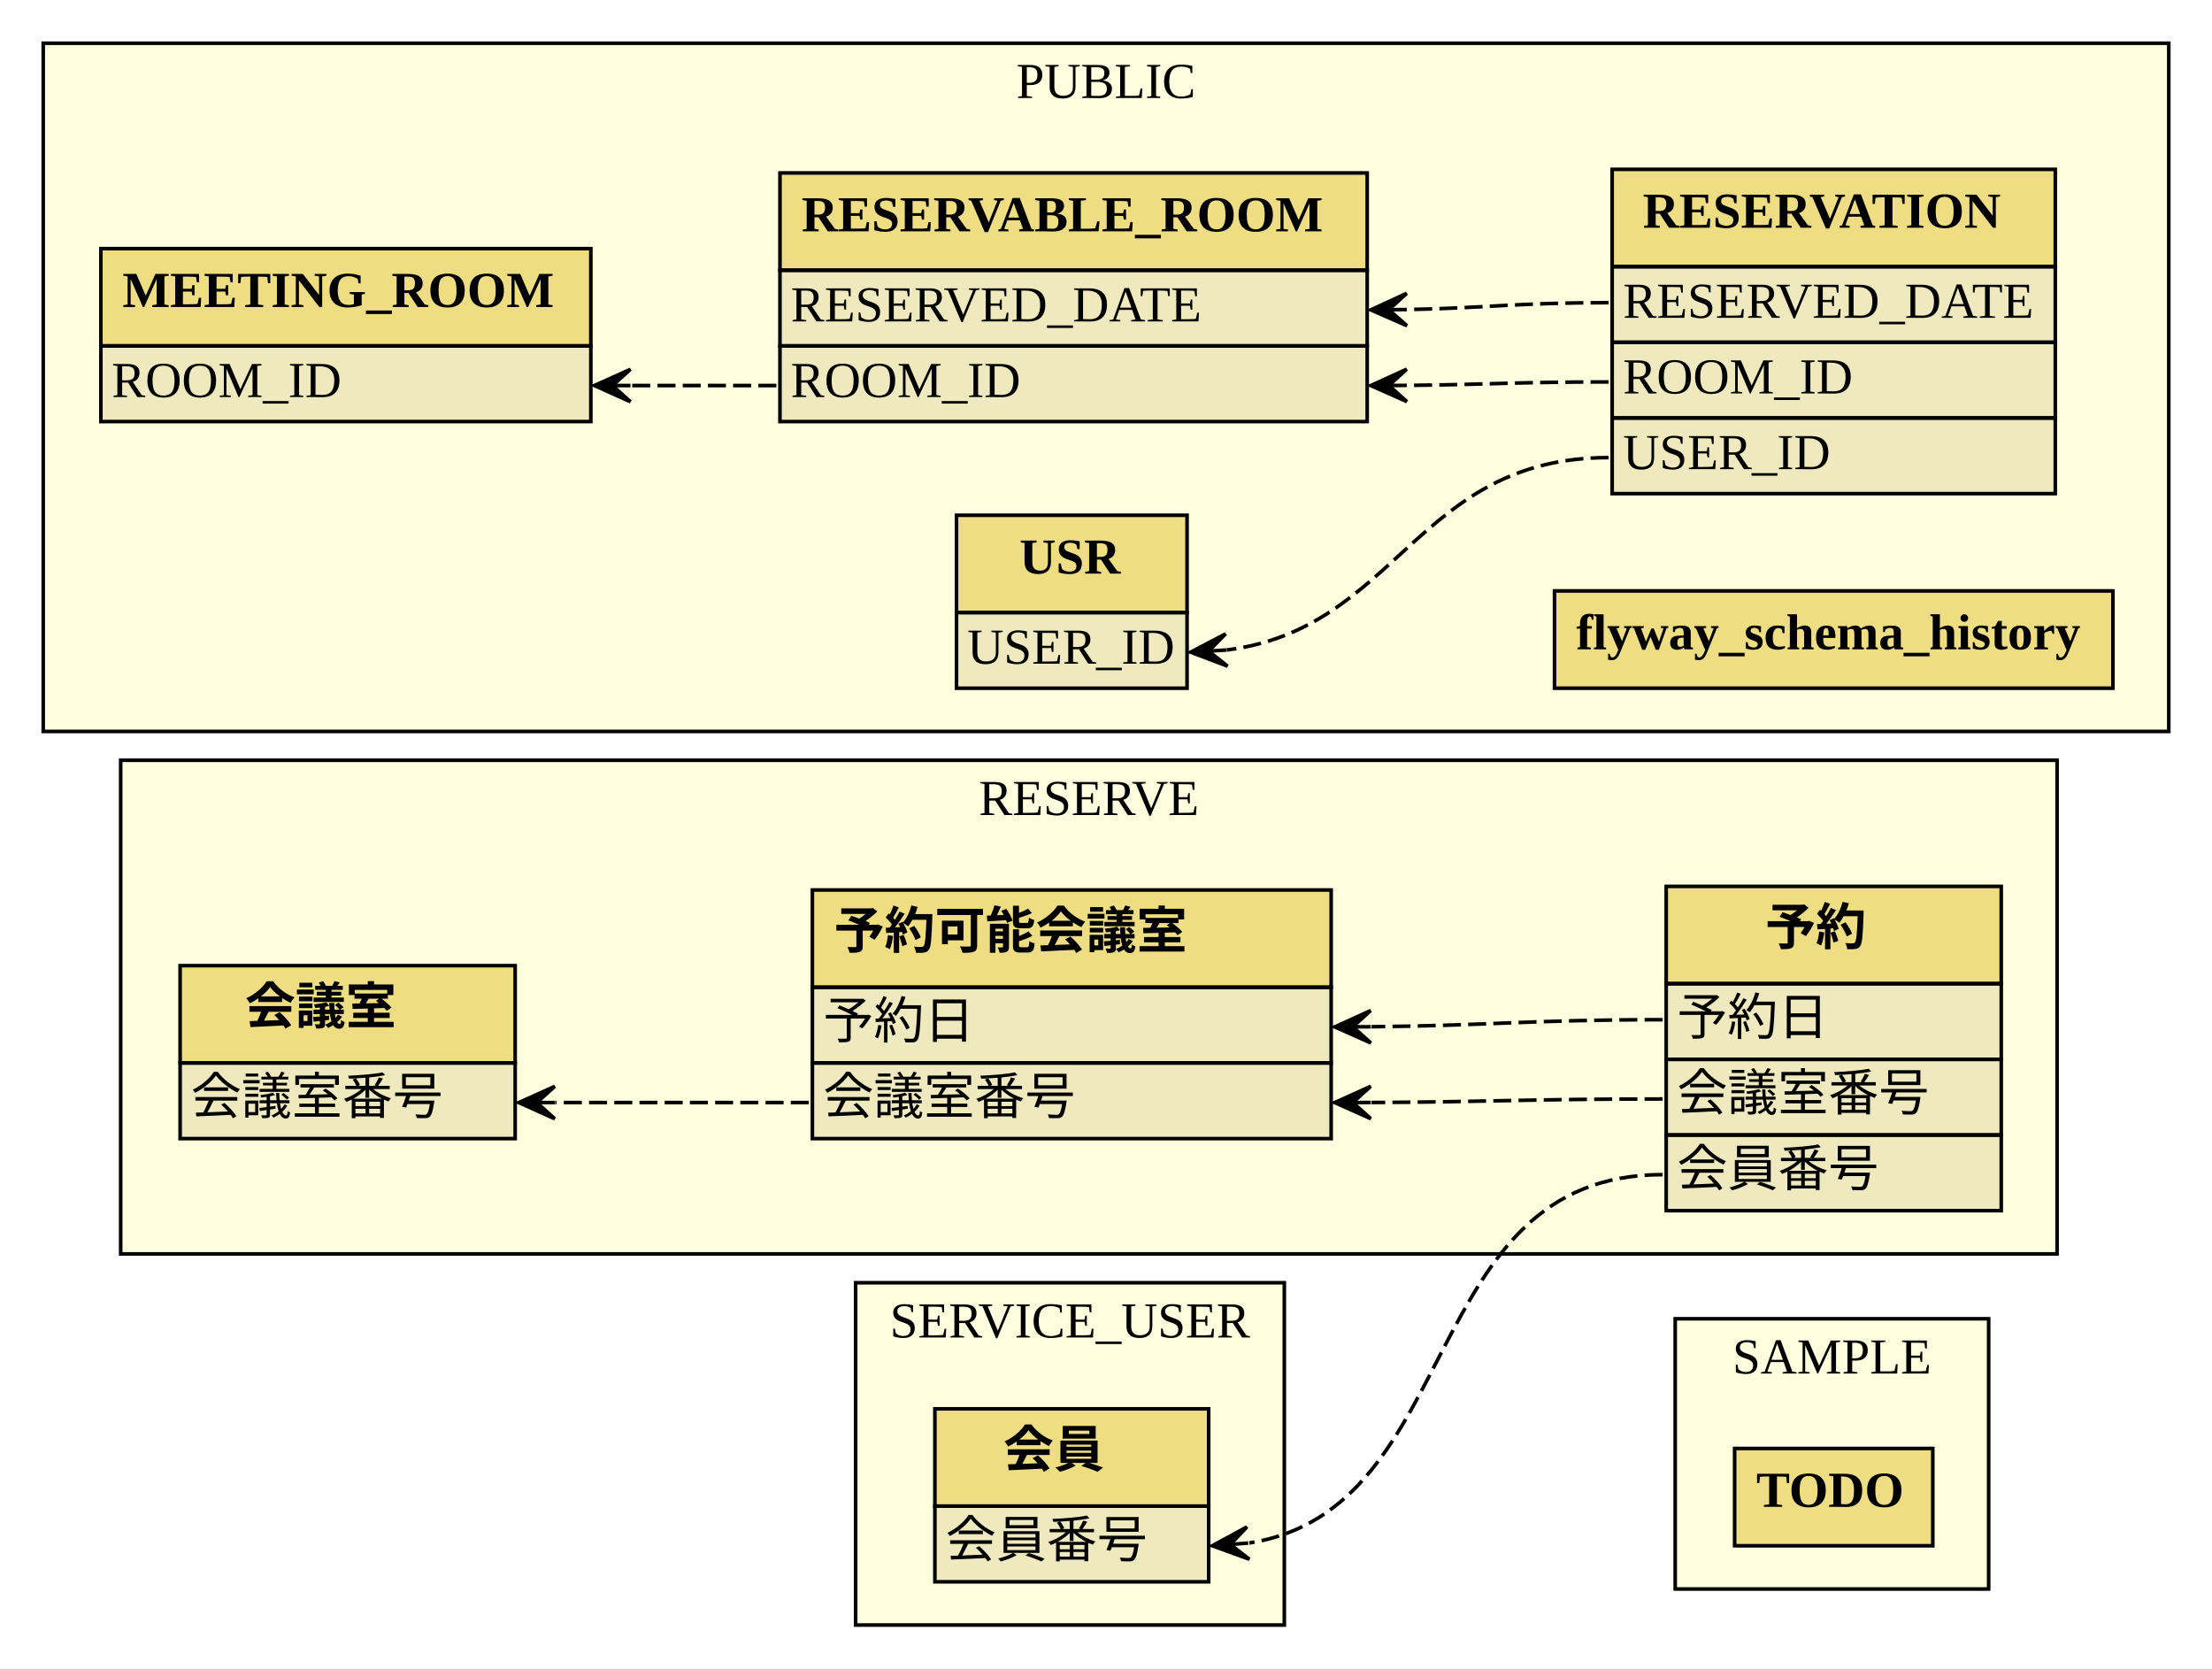
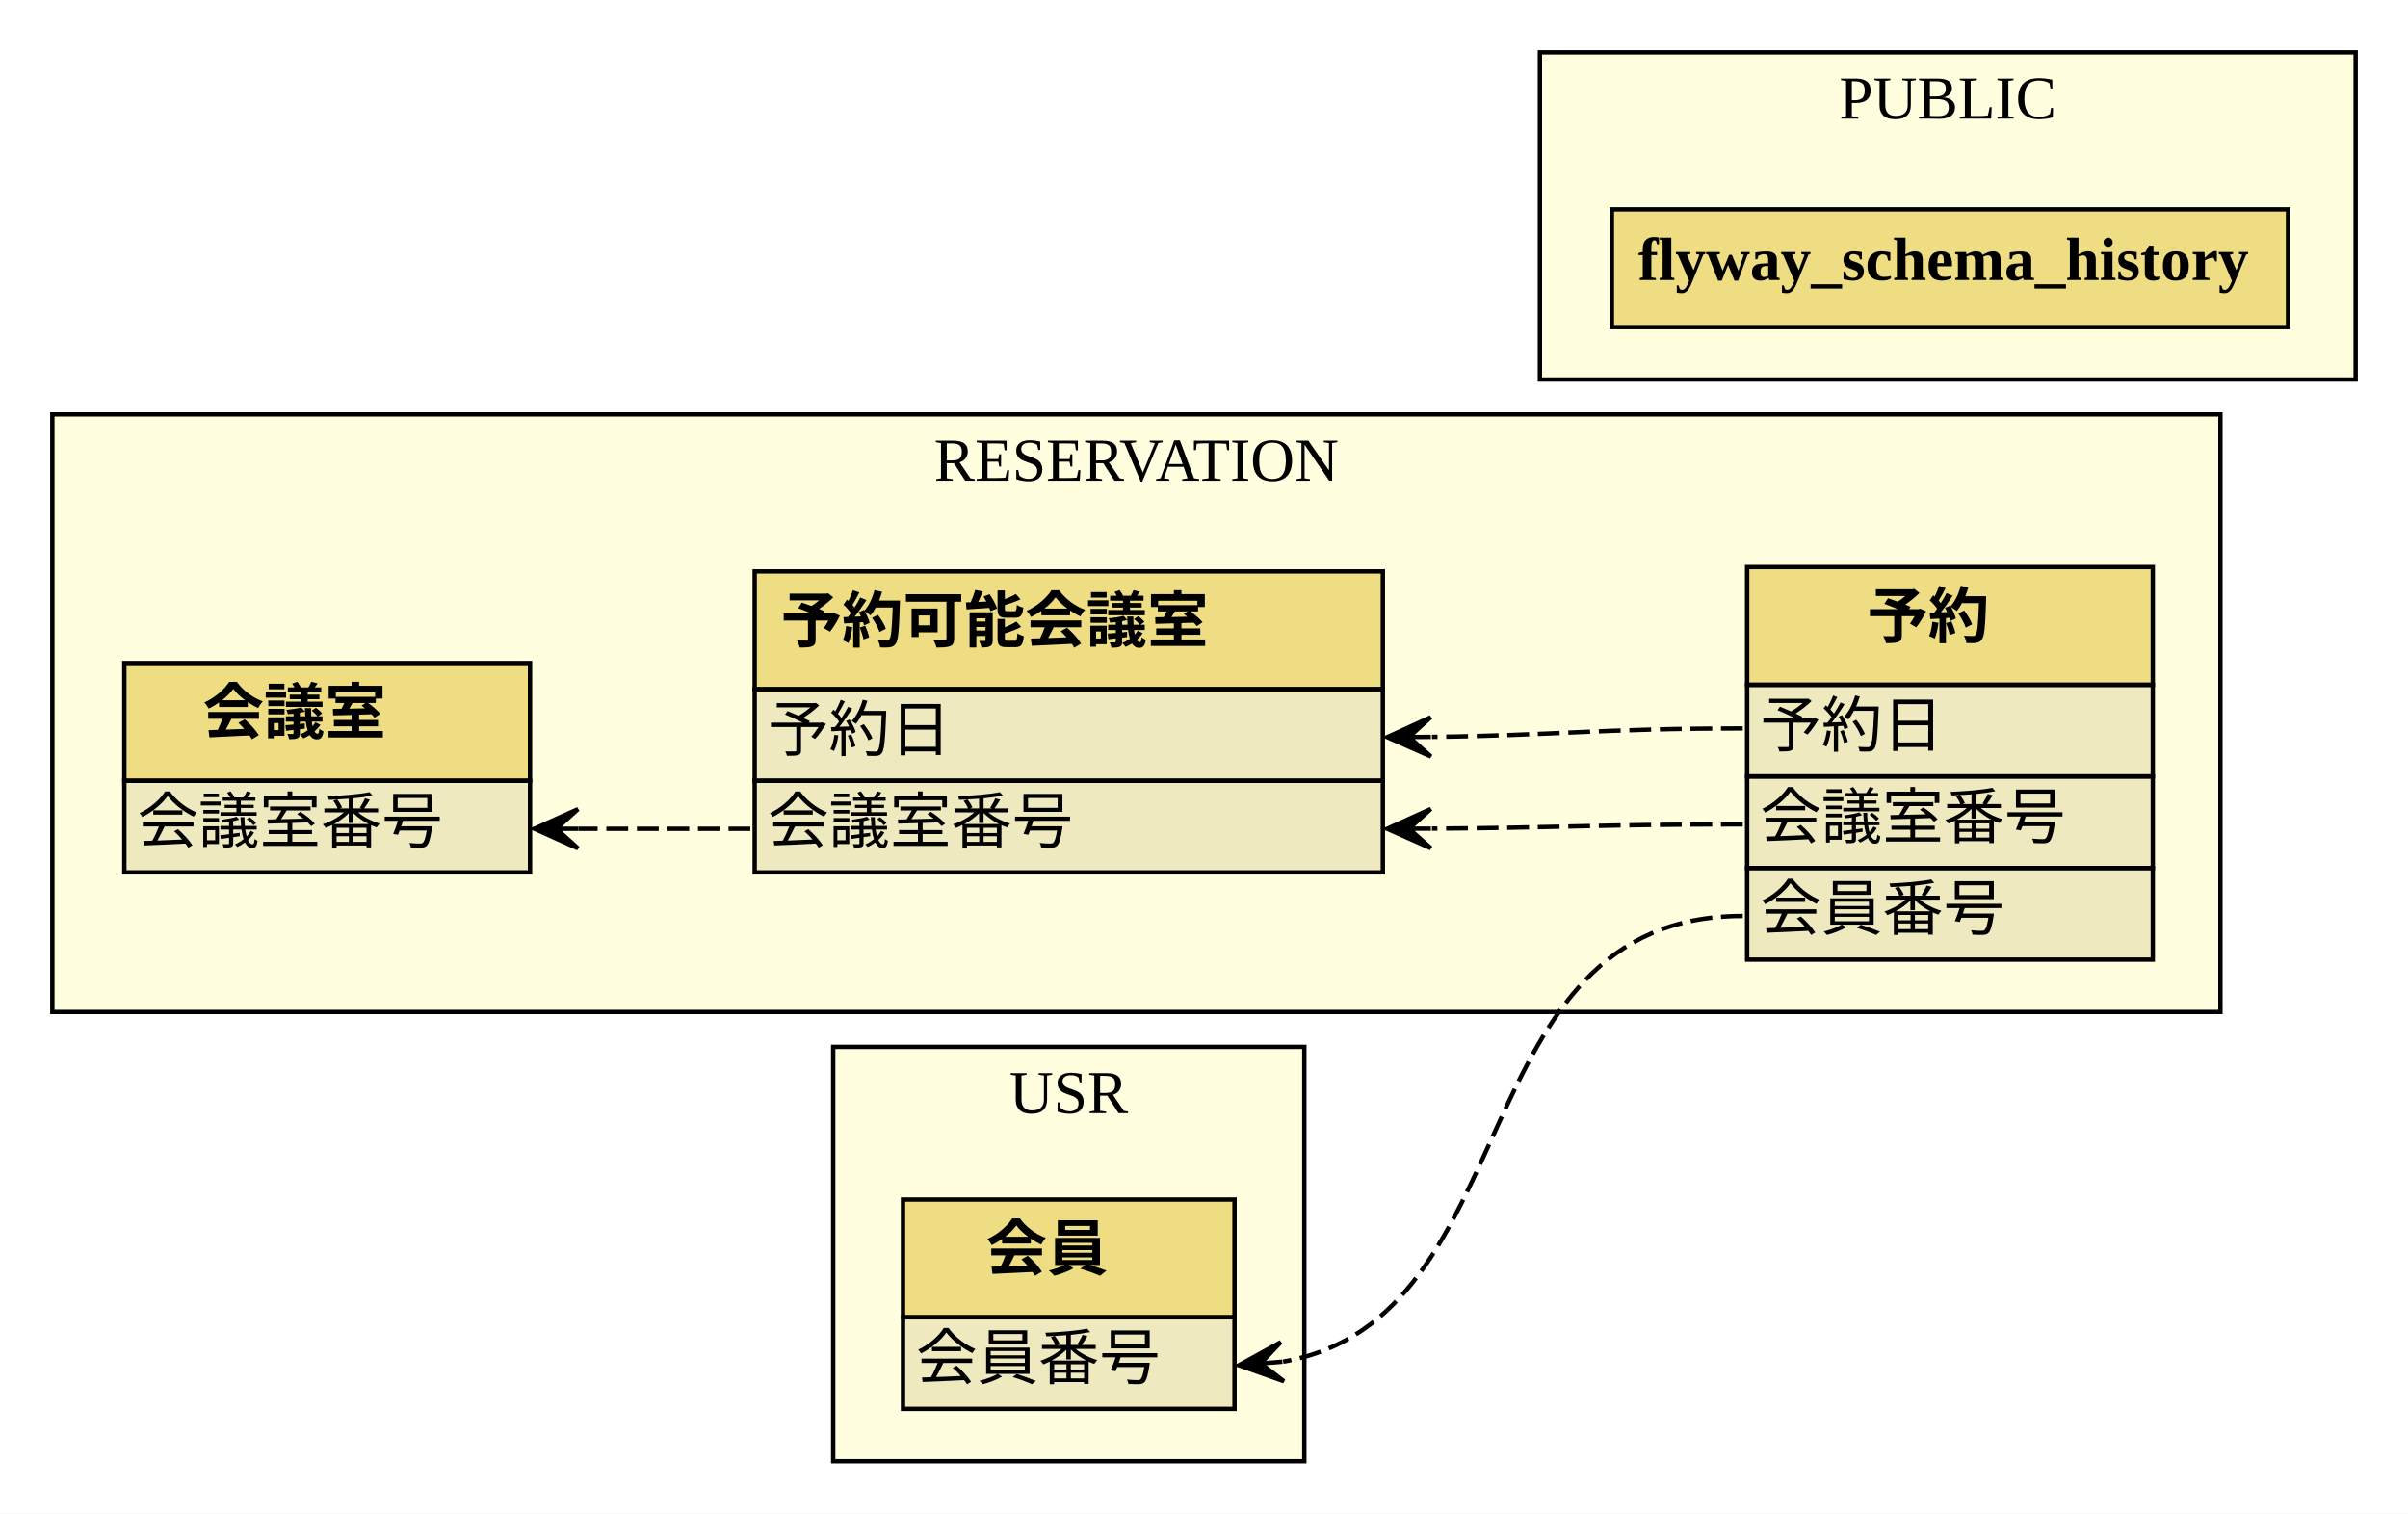
- <svg xmlns="http://www.w3.org/2000/svg" width="614pt" height="463pt" viewBox="0.00 0.00 614.00 463.00">
-   <g id="graph0" class="graph" transform="scale(1 1) rotate(0) translate(4 459)">
-     <polygon fill="white" stroke="transparent" points="-4,4 -4,-459 610,-459 610,4 -4,4" />
-     <g id="clust1" class="cluster">
-       <polygon fill="lightyellow" stroke="black" points="461,-18 461,-93 548,-93 548,-18 461,-18" />
-       <text text-anchor="middle" x="504.5" y="-77.8" font-family="Times New Roman,serif" font-size="14.00">
-                 SAMPLE
+ <svg xmlns="http://www.w3.org/2000/svg" width="552pt" height="347pt" viewBox="0.00 0.00 552.00 347.00">
+   <g id="graph0" class="graph" transform="scale(1 1) rotate(0) translate(4 343)">
+     <polygon fill="white" stroke="transparent" points="-4,4 -4,-343 548,-343 548,4 -4,4" />
+     <g id="clust2" class="cluster">
+       <polygon fill="lightyellow" stroke="black" points="187,-8 187,-103 295,-103 295,-8 187,-8" />
+       <text text-anchor="middle" x="241" y="-87.8" font-family="Times New Roman,serif" font-size="14.00">USR
            </text>
    </g>
    <g id="clust3" class="cluster">
-       <polygon fill="lightyellow" stroke="black" points="8,-256 8,-447 598,-447 598,-256 8,-256" />
-       <text text-anchor="middle" x="303" y="-431.8" font-family="Times New Roman,serif" font-size="14.00">PUBLIC
+       <polygon fill="lightyellow" stroke="black" points="349,-256 349,-331 536,-331 536,-256 349,-256" />
+       <text text-anchor="middle" x="442.5" y="-315.8" font-family="Times New Roman,serif" font-size="14.00">
+                 PUBLIC
            </text>
    </g>
-     <g id="clust2" class="cluster">
-       <polygon fill="lightyellow" stroke="black" points="29.5,-111 29.5,-248 567,-248 567,-111 29.5,-111" />
-       <text text-anchor="middle" x="298.25" y="-232.8" font-family="Times New Roman,serif" font-size="14.00">
-                 RESERVE
-             </text>
-     </g>
-     <g id="clust4" class="cluster">
-       <polygon fill="lightyellow" stroke="black" points="233.5,-8 233.5,-103 352.5,-103 352.5,-8 233.5,-8" />
-       <text text-anchor="middle" x="293" y="-87.8" font-family="Times New Roman,serif" font-size="14.00">
-                 SERVICE_USER
+     <g id="clust1" class="cluster">
+       <polygon fill="lightyellow" stroke="black" points="8,-111 8,-248 505,-248 505,-111 8,-111" />
+       <text text-anchor="middle" x="256.5" y="-232.8" font-family="Times New Roman,serif" font-size="14.00">
+                 RESERVATION
            </text>
    </g>
    <g id="node1" class="node">
-       <polygon fill="#eee9bf" stroke="transparent" points="477,-30.5 477,-57.5 532,-57.5 532,-30.5 477,-30.5" />
-       <polygon fill="#eedd82" stroke="transparent" points="477.5,-30 477.5,-57 532.5,-57 532.5,-30 477.5,-30" />
-       <polygon fill="none" stroke="black" points="477.5,-30 477.5,-57 532.5,-57 532.5,-30 477.5,-30" />
-       <text text-anchor="start" x="483.5" y="-40.8" font-family="Times New Roman,serif" font-weight="bold" font-size="14.00">TODO
+       <polygon fill="#eee9bf" stroke="transparent" points="24,-143 24,-191 117,-191 117,-143 24,-143" />
+       <polygon fill="#eedd82" stroke="transparent" points="24.5,-164 24.5,-191 117.5,-191 117.5,-164 24.5,-164" />
+       <polygon fill="none" stroke="black" points="24.5,-164 24.5,-191 117.5,-191 117.5,-164 24.5,-164" />
+       <text text-anchor="start" x="42.5" y="-174.8" font-family="Times New Roman,serif" font-weight="bold" font-size="14.00">会議室
+             </text>
+       <polygon fill="none" stroke="black" points="24.5,-143 24.5,-164 117.5,-164 117.5,-143 24.5,-143" />
+       <text text-anchor="start" x="27.5" y="-149.8" font-family="Times New Roman,serif" font-size="14.00">会議室番号
            </text>
    </g>
    <g id="node2" class="node">
-       <polygon fill="#eee9bf" stroke="transparent" points="45.5,-143 45.5,-191 138.5,-191 138.5,-143 45.5,-143" />
-       <polygon fill="#eedd82" stroke="transparent" points="46,-164 46,-191 139,-191 139,-164 46,-164" />
-       <polygon fill="none" stroke="black" points="46,-164 46,-191 139,-191 139,-164 46,-164" />
-       <text text-anchor="start" x="64" y="-174.8" font-family="Times New Roman,serif" font-weight="bold" font-size="14.00">会議室
+       <polygon fill="#eee9bf" stroke="transparent" points="396,-123 396,-213 489,-213 489,-123 396,-123" />
+       <polygon fill="#eedd82" stroke="transparent" points="396.5,-186 396.5,-213 489.5,-213 489.5,-186 396.5,-186" />
+       <polygon fill="none" stroke="black" points="396.5,-186 396.5,-213 489.5,-213 489.5,-186 396.5,-186" />
+       <text text-anchor="start" x="424" y="-196.8" font-family="Times New Roman,serif" font-weight="bold" font-size="14.00">予約
            </text>
-       <polygon fill="none" stroke="black" points="46,-143 46,-164 139,-164 139,-143 46,-143" />
-       <text text-anchor="start" x="49" y="-149.8" font-family="Times New Roman,serif" font-size="14.00">会議室番号
+       <polygon fill="none" stroke="black" points="396.5,-165 396.5,-186 489.5,-186 489.5,-165 396.5,-165" />
+       <text text-anchor="start" x="399.5" y="-171.8" font-family="Times New Roman,serif" font-size="14.00">予約日
+             </text>
+       <polygon fill="none" stroke="black" points="396.5,-144 396.5,-165 489.5,-165 489.5,-144 396.5,-144" />
+       <text text-anchor="start" x="399.5" y="-150.8" font-family="Times New Roman,serif" font-size="14.00">会議室番号
+             </text>
+       <polygon fill="none" stroke="black" points="396.5,-123 396.5,-144 489.5,-144 489.5,-123 396.5,-123" />
+       <text text-anchor="start" x="399.5" y="-129.8" font-family="Times New Roman,serif" font-size="14.00">会員番号
            </text>
    </g>
    <g id="node3" class="node">
-       <polygon fill="#eee9bf" stroke="transparent" points="458,-123 458,-213 551,-213 551,-123 458,-123" />
-       <polygon fill="#eedd82" stroke="transparent" points="458.5,-186 458.5,-213 551.5,-213 551.5,-186 458.5,-186" />
-       <polygon fill="none" stroke="black" points="458.5,-186 458.5,-213 551.5,-213 551.5,-186 458.5,-186" />
-       <text text-anchor="start" x="486" y="-196.8" font-family="Times New Roman,serif" font-weight="bold" font-size="14.00">予約
+       <polygon fill="#eee9bf" stroke="transparent" points="169,-143.5 169,-212.5 313,-212.5 313,-143.5 169,-143.5" />
+       <polygon fill="#eedd82" stroke="transparent" points="169,-185 169,-212 313,-212 313,-185 169,-185" />
+       <polygon fill="none" stroke="black" points="169,-185 169,-212 313,-212 313,-185 169,-185" />
+       <text text-anchor="start" x="175" y="-195.8" font-family="Times New Roman,serif" font-weight="bold" font-size="14.00">予約可能会議室
            </text>
-       <polygon fill="none" stroke="black" points="458.5,-165 458.5,-186 551.5,-186 551.5,-165 458.5,-165" />
-       <text text-anchor="start" x="461.5" y="-171.8" font-family="Times New Roman,serif" font-size="14.00">予約日
+       <polygon fill="none" stroke="black" points="169,-164 169,-185 313,-185 313,-164 169,-164" />
+       <text text-anchor="start" x="172" y="-170.8" font-family="Times New Roman,serif" font-size="14.00">予約日
            </text>
-       <polygon fill="none" stroke="black" points="458.5,-144 458.5,-165 551.5,-165 551.5,-144 458.5,-144" />
-       <text text-anchor="start" x="461.5" y="-150.8" font-family="Times New Roman,serif" font-size="14.00">会議室番号
-             </text>
-       <polygon fill="none" stroke="black" points="458.5,-123 458.5,-144 551.5,-144 551.5,-123 458.5,-123" />
-       <text text-anchor="start" x="461.5" y="-129.8" font-family="Times New Roman,serif" font-size="14.00">会員番号
-             </text>
-     </g>
-     <g id="node4" class="node">
-       <polygon fill="#eee9bf" stroke="transparent" points="221.5,-143.5 221.5,-212.5 365.5,-212.5 365.5,-143.5 221.5,-143.5" />
-       <polygon fill="#eedd82" stroke="transparent" points="221.5,-185 221.5,-212 365.5,-212 365.5,-185 221.5,-185" />
-       <polygon fill="none" stroke="black" points="221.5,-185 221.5,-212 365.5,-212 365.5,-185 221.5,-185" />
-       <text text-anchor="start" x="227.5" y="-195.8" font-family="Times New Roman,serif" font-weight="bold" font-size="14.00">予約可能会議室
-             </text>
-       <polygon fill="none" stroke="black" points="221.5,-164 221.5,-185 365.5,-185 365.5,-164 221.5,-164" />
-       <text text-anchor="start" x="224.5" y="-170.8" font-family="Times New Roman,serif" font-size="14.00">予約日
-             </text>
-       <polygon fill="none" stroke="black" points="221.5,-143 221.5,-164 365.5,-164 365.5,-143 221.5,-143" />
-       <text text-anchor="start" x="224.5" y="-149.8" font-family="Times New Roman,serif" font-size="14.00">会議室番号
+       <polygon fill="none" stroke="black" points="169,-143 169,-164 313,-164 313,-143 169,-143" />
+       <text text-anchor="start" x="172" y="-149.8" font-family="Times New Roman,serif" font-size="14.00">会議室番号
            </text>
    </g>
    <g id="edge1" class="edge">
-       <path fill="none" stroke="black" stroke-dasharray="5,2" d="M457.5,-176C420.68,-176 409.01,-174.34 376.71,-174.05" />
-       <polygon fill="black" stroke="black" points="366.5,-174 376.52,-169.54 371.5,-174.02 376.5,-174.04 376.5,-174.04 376.5,-174.04 371.5,-174.02 376.48,-178.54 366.5,-174 366.5,-174" />
+       <path fill="none" stroke="black" stroke-dasharray="5,2" d="M395.5,-176C362.95,-176 352.35,-174.39 324.26,-174.06" />
+       <polygon fill="black" stroke="black" points="314,-174 324.03,-169.56 319,-174.03 324,-174.06 324,-174.06 324,-174.06 319,-174.03 323.97,-178.56 314,-174 314,-174" />
    </g>
    <g id="edge2" class="edge">
-       <path fill="none" stroke="black" stroke-dasharray="5,2" d="M457.5,-154C420.69,-154 409.01,-153.17 376.71,-153.02" />
-       <polygon fill="black" stroke="black" points="366.5,-153 376.51,-148.52 371.5,-153.01 376.5,-153.02 376.5,-153.02 376.5,-153.02 371.5,-153.01 376.49,-157.52 366.5,-153 366.5,-153" />
+       <path fill="none" stroke="black" stroke-dasharray="5,2" d="M395.5,-154C362.95,-154 352.34,-153.19 324.25,-153.03" />
+       <polygon fill="black" stroke="black" points="314,-153 324.01,-148.53 319,-153.01 324,-153.03 324,-153.03 324,-153.03 319,-153.01 323.99,-157.53 314,-153 314,-153" />
    </g>
-     <g id="node10" class="node">
-       <polygon fill="#eee9bf" stroke="transparent" points="255.5,-20 255.5,-68 331.5,-68 331.5,-20 255.5,-20" />
-       <polygon fill="#eedd82" stroke="transparent" points="255.5,-41 255.5,-68 331.5,-68 331.5,-41 255.5,-41" />
-       <polygon fill="none" stroke="black" points="255.5,-41 255.5,-68 331.5,-68 331.5,-41 255.5,-41" />
-       <text text-anchor="start" x="274.5" y="-51.8" font-family="Times New Roman,serif" font-weight="bold" font-size="14.00">会員
+     <g id="node4" class="node">
+       <polygon fill="#eee9bf" stroke="transparent" points="203,-20 203,-68 279,-68 279,-20 203,-20" />
+       <polygon fill="#eedd82" stroke="transparent" points="203,-41 203,-68 279,-68 279,-41 203,-41" />
+       <polygon fill="none" stroke="black" points="203,-41 203,-68 279,-68 279,-41 203,-41" />
+       <text text-anchor="start" x="222" y="-51.8" font-family="Times New Roman,serif" font-weight="bold" font-size="14.00">会員
            </text>
-       <polygon fill="none" stroke="black" points="255.5,-20 255.5,-41 331.5,-41 331.5,-20 255.5,-20" />
-       <text text-anchor="start" x="258.5" y="-26.8" font-family="Times New Roman,serif" font-size="14.00">会員番号
+       <polygon fill="none" stroke="black" points="203,-20 203,-41 279,-41 279,-20 203,-20" />
+       <text text-anchor="start" x="206" y="-26.8" font-family="Times New Roman,serif" font-size="14.00">会員番号
            </text>
    </g>
    <g id="edge3" class="edge">
-       <path fill="none" stroke="black" stroke-dasharray="5,2" d="M457.5,-133C389.17,-133 402.79,-40.2 342.79,-30.77" />
-       <polygon fill="black" stroke="black" points="332.5,-30 342.81,-26.26 337.49,-30.37 342.47,-30.75 342.47,-30.75 342.47,-30.75 337.49,-30.37 342.14,-35.23 332.5,-30 332.5,-30" />
+       <path fill="none" stroke="black" stroke-dasharray="5,2" d="M395.5,-133C330.35,-133 346.71,-40.58 290.15,-30.83" />
+       <polygon fill="black" stroke="black" points="280,-30 290.33,-26.33 284.98,-30.41 289.97,-30.81 289.97,-30.81 289.97,-30.81 284.98,-30.41 289.6,-35.3 280,-30 280,-30" />
    </g>
    <g id="edge4" class="edge">
-       <path fill="none" stroke="black" stroke-dasharray="5,2" d="M220.5,-153C188.36,-153 177.87,-153 150.13,-153" />
-       <polygon fill="black" stroke="black" points="140,-153 150,-148.5 145,-153 150,-153 150,-153 150,-153 145,-153 150,-157.5 140,-153 140,-153" />
+       <path fill="none" stroke="black" stroke-dasharray="5,2" d="M168,-153C149.78,-153 142.88,-153 128.55,-153" />
+       <polygon fill="black" stroke="black" points="118.5,-153 128.5,-148.5 123.5,-153 128.5,-153 128.5,-153 128.5,-153 123.5,-153 128.5,-157.5 118.5,-153 118.5,-153" />
    </g>
    <g id="node5" class="node">
-       <polygon fill="#eee9bf" stroke="transparent" points="443,-322 443,-412 566,-412 566,-322 443,-322" />
-       <polygon fill="#eedd82" stroke="transparent" points="443.5,-385 443.5,-412 566.5,-412 566.5,-385 443.5,-385" />
-       <polygon fill="none" stroke="black" points="443.5,-385 443.5,-412 566.5,-412 566.5,-385 443.5,-385" />
-       <text text-anchor="start" x="452" y="-395.8" font-family="Times New Roman,serif" font-weight="bold" font-size="14.00">RESERVATION
-             </text>
-       <polygon fill="none" stroke="black" points="443.5,-364 443.5,-385 566.5,-385 566.5,-364 443.5,-364" />
-       <text text-anchor="start" x="446.5" y="-370.8" font-family="Times New Roman,serif" font-size="14.00">
-                 RESERVED_DATE
-             </text>
-       <polygon fill="none" stroke="black" points="443.5,-343 443.5,-364 566.5,-364 566.5,-343 443.5,-343" />
-       <text text-anchor="start" x="446.5" y="-349.8" font-family="Times New Roman,serif" font-size="14.00">
-                 ROOM_ID
-             </text>
-       <polygon fill="none" stroke="black" points="443.5,-322 443.5,-343 566.5,-343 566.5,-322 443.5,-322" />
-       <text text-anchor="start" x="446.5" y="-328.8" font-family="Times New Roman,serif" font-size="14.00">
-                 USER_ID
-             </text>
-     </g>
-     <g id="node6" class="node">
-       <polygon fill="#eee9bf" stroke="transparent" points="261.5,-268 261.5,-316 325.5,-316 325.5,-268 261.5,-268" />
-       <polygon fill="#eedd82" stroke="transparent" points="261.5,-289 261.5,-316 325.5,-316 325.5,-289 261.5,-289" />
-       <polygon fill="none" stroke="black" points="261.5,-289 261.5,-316 325.5,-316 325.5,-289 261.5,-289" />
-       <text text-anchor="start" x="279" y="-299.8" font-family="Times New Roman,serif" font-weight="bold" font-size="14.00">USR
-             </text>
-       <polygon fill="none" stroke="black" points="261.5,-268 261.5,-289 325.5,-289 325.5,-268 261.5,-268" />
-       <text text-anchor="start" x="264.5" y="-274.8" font-family="Times New Roman,serif" font-size="14.00">
-                 USER_ID
-             </text>
-     </g>
-     <g id="edge7" class="edge">
-       <path fill="none" stroke="black" stroke-dasharray="5,2" d="M442.5,-332C389.19,-332 383.86,-284.54 336.55,-278.61" />
-       <polygon fill="black" stroke="black" points="326.5,-278 336.75,-274.11 331.49,-278.3 336.48,-278.6 336.48,-278.6 336.48,-278.6 331.49,-278.3 336.21,-283.09 326.5,-278 326.5,-278" />
-     </g>
-     <g id="node7" class="node">
-       <polygon fill="#eee9bf" stroke="transparent" points="212,-342.5 212,-411.5 375,-411.5 375,-342.5 212,-342.5" />
-       <polygon fill="#eedd82" stroke="transparent" points="212.5,-384 212.5,-411 375.5,-411 375.5,-384 212.5,-384" />
-       <polygon fill="none" stroke="black" points="212.5,-384 212.5,-411 375.5,-411 375.5,-384 212.5,-384" />
-       <text text-anchor="start" x="218.5" y="-394.8" font-family="Times New Roman,serif" font-weight="bold" font-size="14.00">RESERVABLE_ROOM
-             </text>
-       <polygon fill="none" stroke="black" points="212.5,-363 212.5,-384 375.5,-384 375.5,-363 212.5,-363" />
-       <text text-anchor="start" x="215.5" y="-369.8" font-family="Times New Roman,serif" font-size="14.00">
-                 RESERVED_DATE
-             </text>
-       <polygon fill="none" stroke="black" points="212.5,-342 212.5,-363 375.5,-363 375.5,-342 212.5,-342" />
-       <text text-anchor="start" x="215.5" y="-348.8" font-family="Times New Roman,serif" font-size="14.00">
-                 ROOM_ID
-             </text>
-     </g>
-     <g id="edge5" class="edge">
-       <path fill="none" stroke="black" stroke-dasharray="5,2" d="M442.5,-375C416.82,-375 408.02,-373.47 386.56,-373.09" />
-       <polygon fill="black" stroke="black" points="376.5,-373 386.54,-368.59 381.5,-373.04 386.5,-373.09 386.5,-373.09 386.5,-373.09 381.5,-373.04 386.46,-377.59 376.5,-373 376.5,-373" />
-     </g>
-     <g id="edge6" class="edge">
-       <path fill="none" stroke="black" stroke-dasharray="5,2" d="M442.5,-353C416.83,-353 408.01,-352.23 386.56,-352.04" />
-       <polygon fill="black" stroke="black" points="376.5,-352 386.52,-347.54 381.5,-352.02 386.5,-352.04 386.5,-352.04 386.5,-352.04 381.5,-352.02 386.48,-356.54 376.5,-352 376.5,-352" />
-     </g>
-     <g id="node9" class="node">
-       <polygon fill="#eee9bf" stroke="transparent" points="24,-342 24,-390 160,-390 160,-342 24,-342" />
-       <polygon fill="#eedd82" stroke="transparent" points="24,-363 24,-390 160,-390 160,-363 24,-363" />
-       <polygon fill="none" stroke="black" points="24,-363 24,-390 160,-390 160,-363 24,-363" />
-       <text text-anchor="start" x="30" y="-373.8" font-family="Times New Roman,serif" font-weight="bold" font-size="14.00">MEETING_ROOM
-             </text>
-       <polygon fill="none" stroke="black" points="24,-342 24,-363 160,-363 160,-342 24,-342" />
-       <text text-anchor="start" x="27" y="-348.8" font-family="Times New Roman,serif" font-size="14.00">ROOM_ID
-             </text>
-     </g>
-     <g id="edge8" class="edge">
-       <path fill="none" stroke="black" stroke-dasharray="5,2" d="M211.5,-352C192.91,-352 185.87,-352 171.25,-352" />
-       <polygon fill="black" stroke="black" points="161,-352 171,-347.5 166,-352 171,-352 171,-352 171,-352 166,-352 171,-356.5 161,-352 161,-352" />
-     </g>
-     <g id="node8" class="node">
-       <polygon fill="#eee9bf" stroke="transparent" points="427,-268.5 427,-295.5 582,-295.5 582,-268.5 427,-268.5" />
-       <polygon fill="#eedd82" stroke="transparent" points="427.5,-268 427.5,-295 582.5,-295 582.5,-268 427.5,-268" />
-       <polygon fill="none" stroke="black" points="427.5,-268 427.5,-295 582.5,-295 582.5,-268 427.5,-268" />
-       <text text-anchor="start" x="433.5" y="-278.8" font-family="Times New Roman,serif" font-weight="bold" font-size="14.00">flyway_schema_history
+       <polygon fill="#eee9bf" stroke="transparent" points="365,-268.5 365,-295.5 520,-295.5 520,-268.5 365,-268.5" />
+       <polygon fill="#eedd82" stroke="transparent" points="365.5,-268 365.5,-295 520.5,-295 520.5,-268 365.5,-268" />
+       <polygon fill="none" stroke="black" points="365.5,-268 365.5,-295 520.5,-295 520.5,-268 365.5,-268" />
+       <text text-anchor="start" x="371.5" y="-278.8" font-family="Times New Roman,serif" font-weight="bold" font-size="14.00">flyway_schema_history
            </text>
    </g>
  </g>
</svg>
